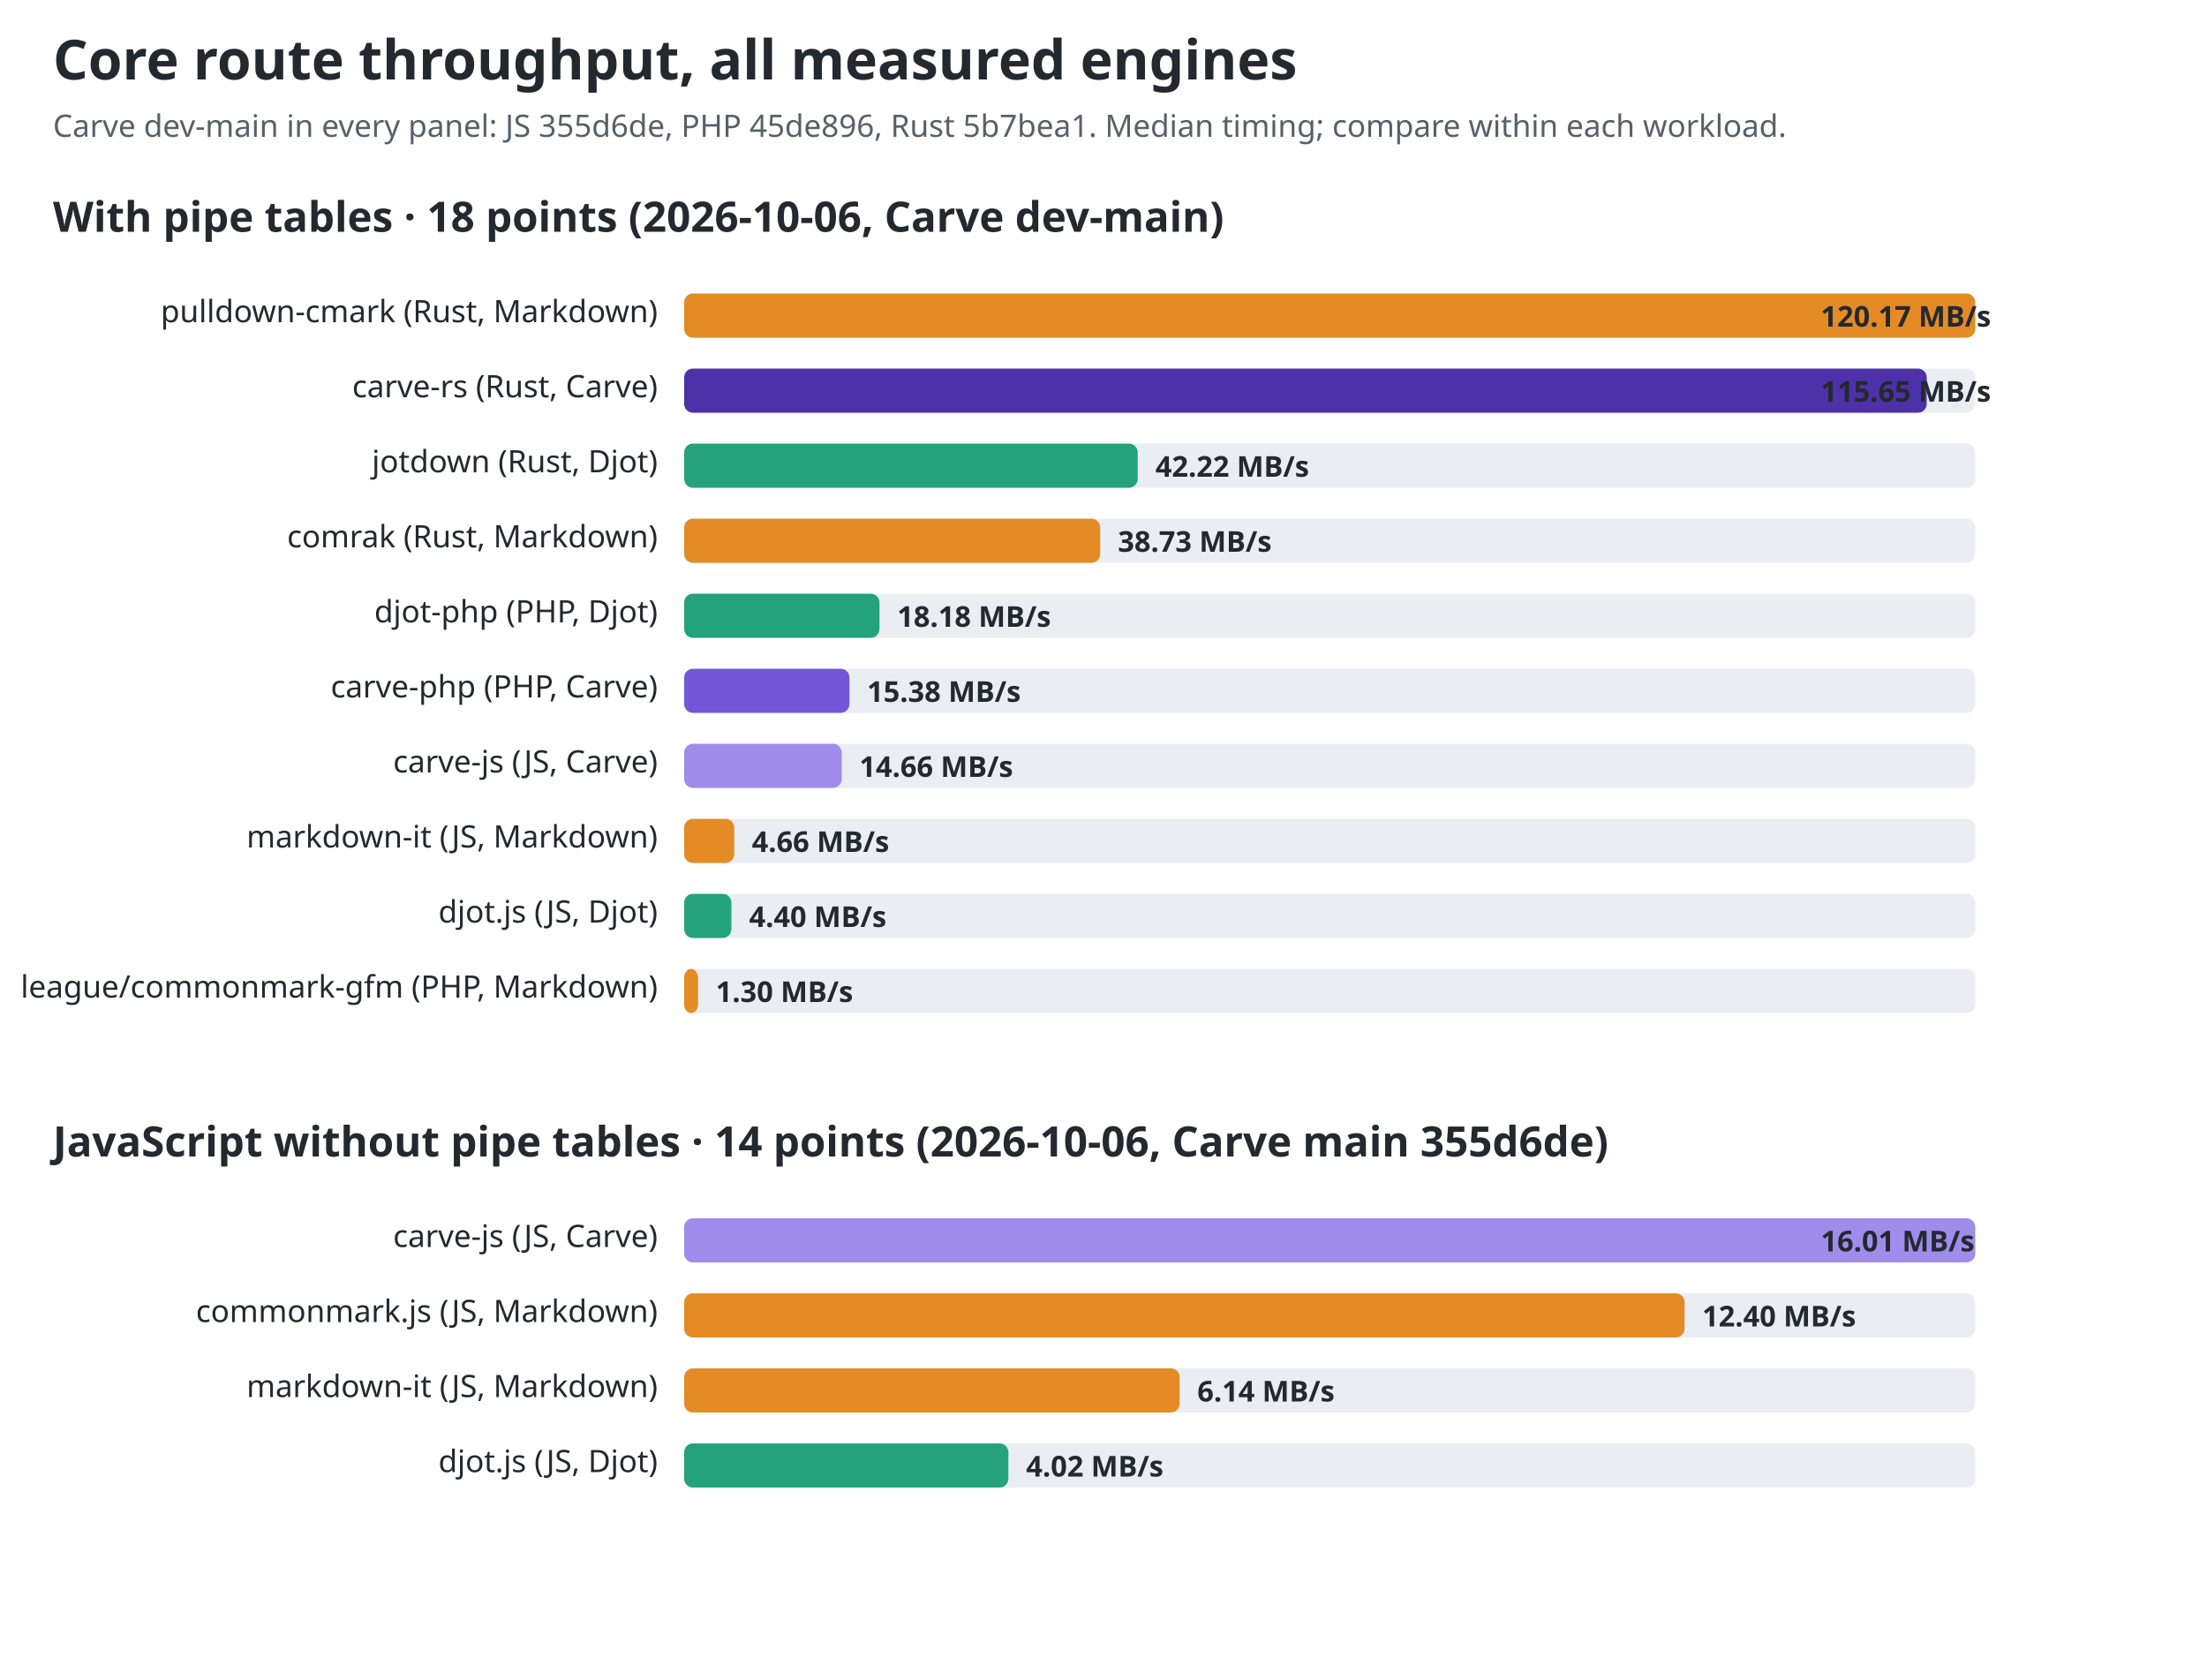
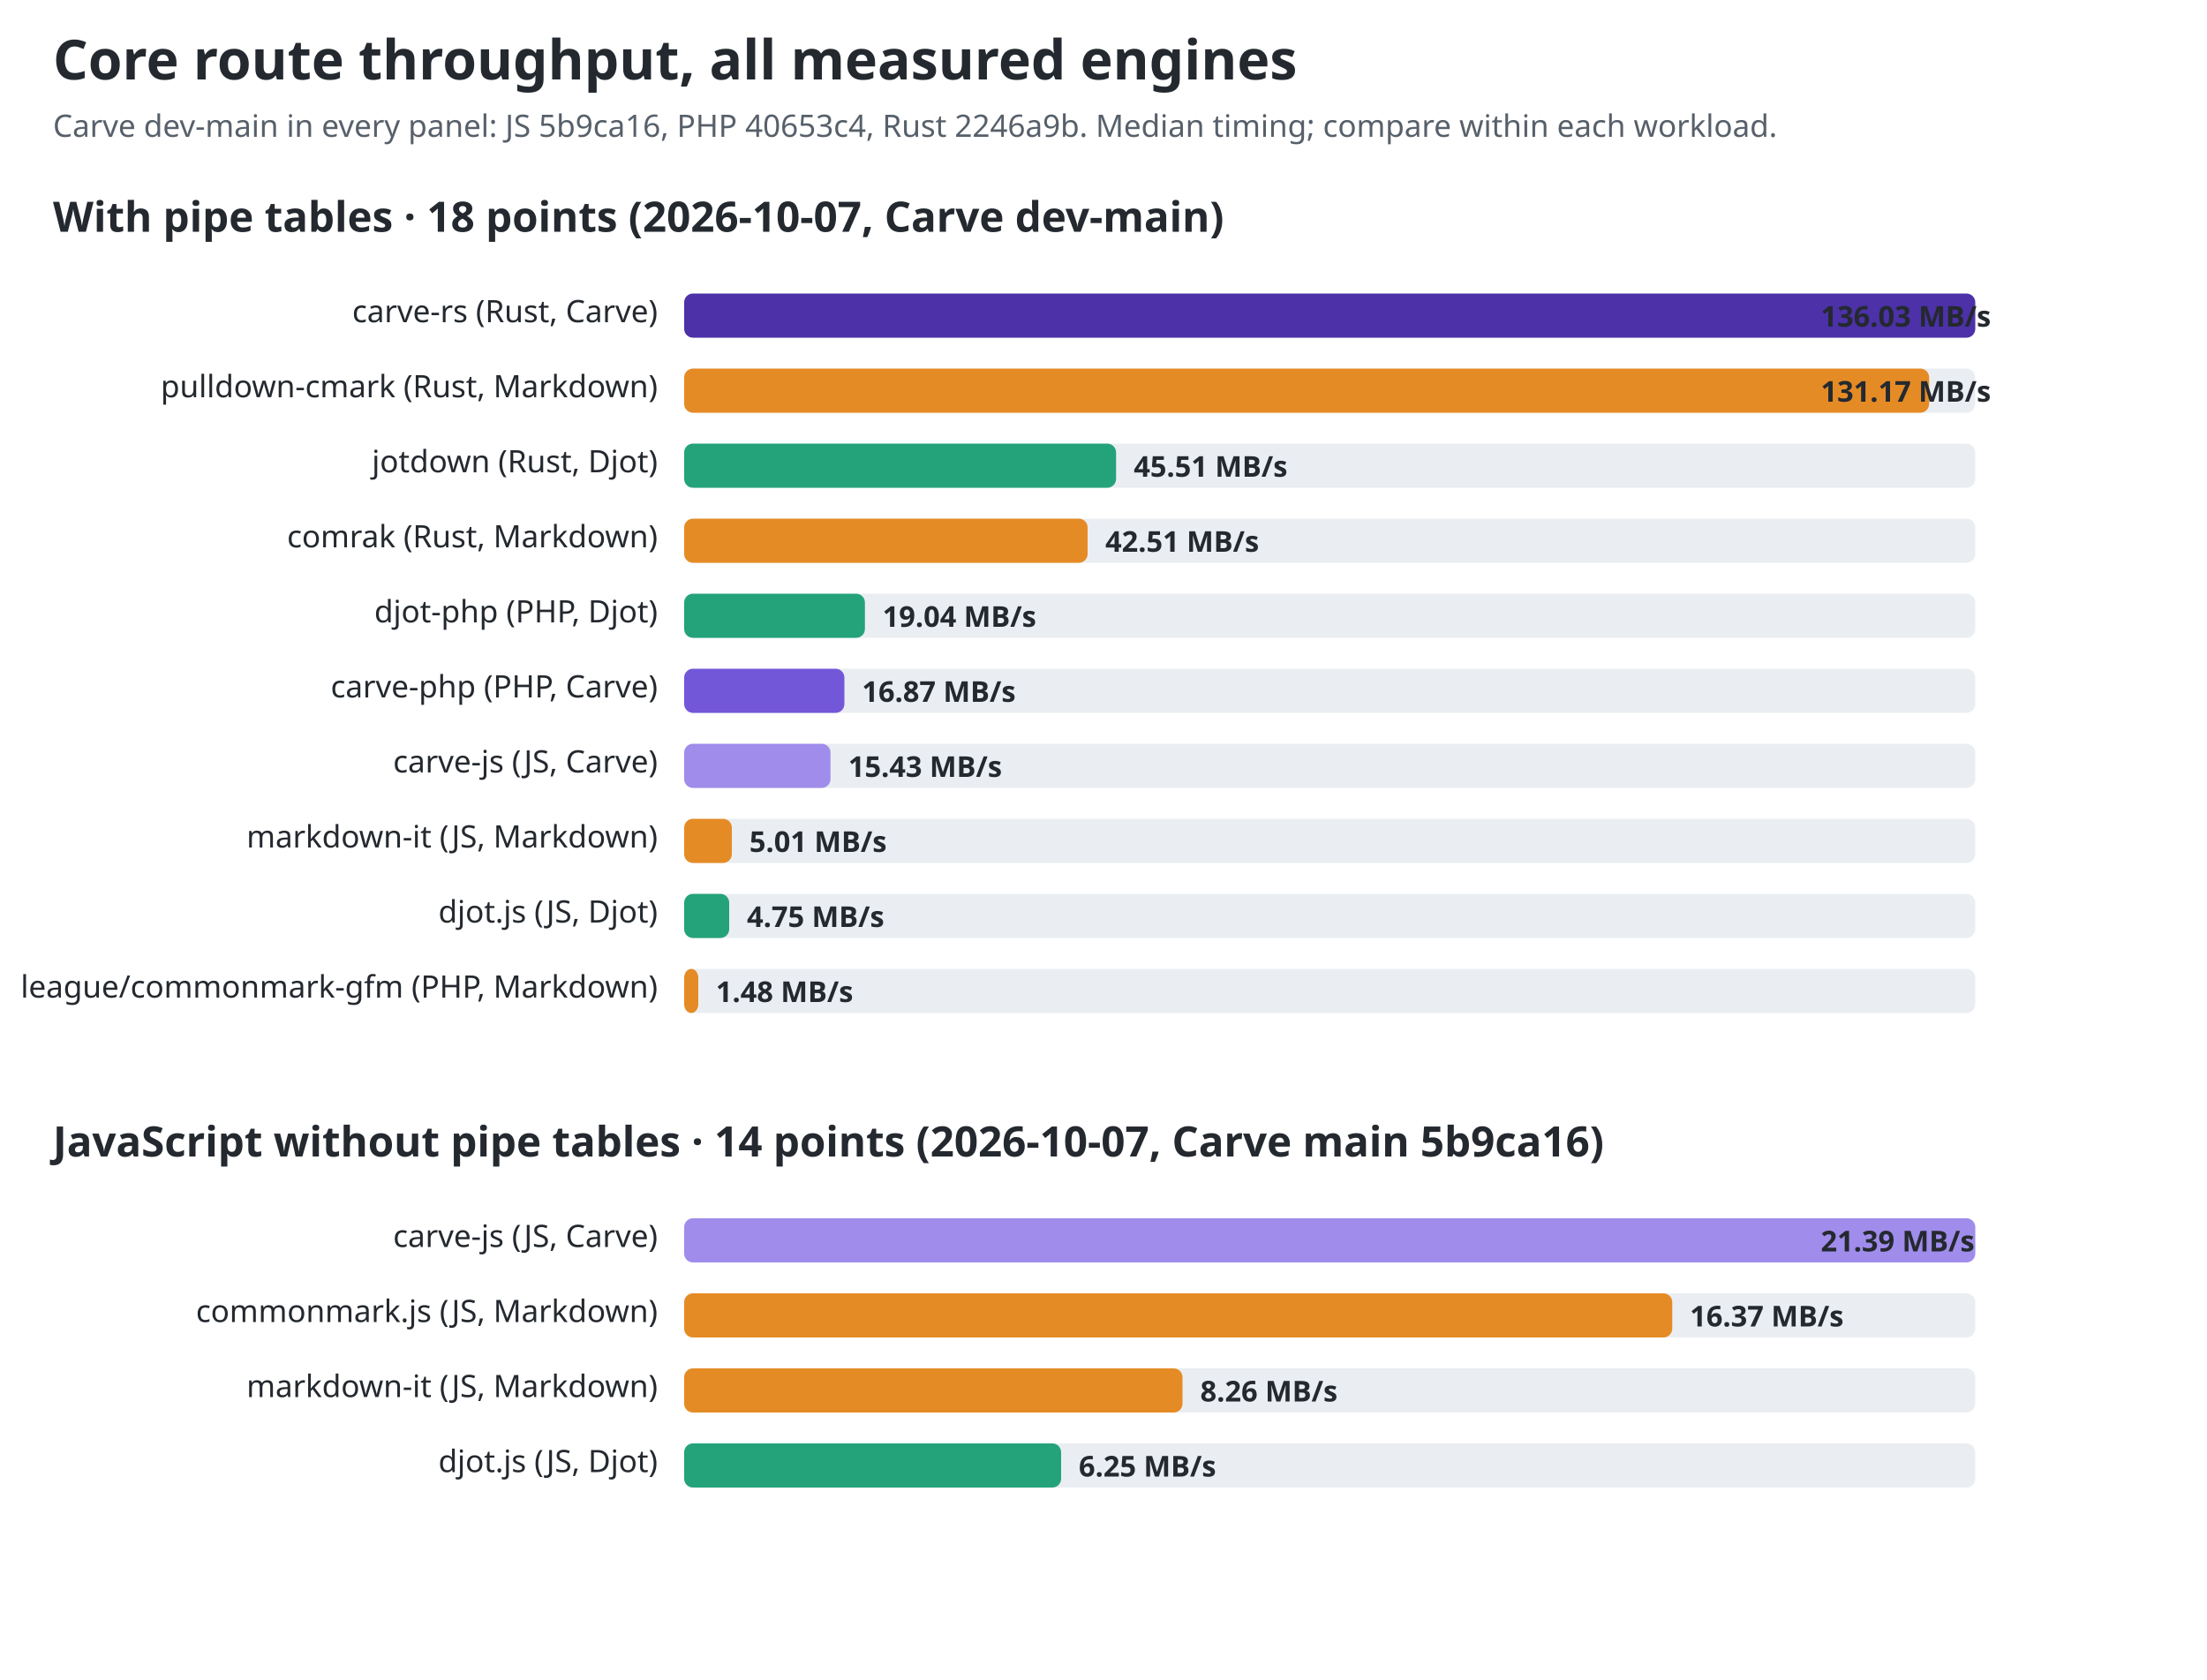
<svg xmlns="http://www.w3.org/2000/svg" width="1000" height="761" viewBox="0 0 1000 761" role="img" aria-labelledby="title desc">
  <style>text{font-family:ui-sans-serif,system-ui,sans-serif;fill:#24292f}.title{font-size:25px;font-weight:700}.sub{font-size:14px;fill:#57606a}.group{font-size:19px;font-weight:650}.label{font-size:14px}.value{font-size:13px;font-weight:650;fill:#24292f}.track{fill:#eaeef2}@media(prefers-color-scheme:dark){text,.value{fill:#f0f6fc}.sub{fill:#8c959f}.track{fill:#30363d}}</style>
  <text id="chart-title" class="title" x="24" y="36">Core route throughput, all measured engines</text>
-   <text class="sub" x="24" y="62">Carve dev-main in every panel: JS 355d6de, PHP 45de896, Rust 5b7bea1. Median timing; compare within each workload.</text>
-   <text class="group" x="24" y="105">With pipe tables · 18 points (2026-10-06, Carve dev-main)</text>
-   <text class="label" x="298" y="146" text-anchor="end">pulldown-cmark (Rust, Markdown)</text>
+   <text class="sub" x="24" y="62">Carve dev-main in every panel: JS 5b9ca16, PHP 40653c4, Rust 2246a9b. Median timing; compare within each workload.</text>
+   <text class="group" x="24" y="105">With pipe tables · 18 points (2026-10-07, Carve dev-main)</text>
+   <text class="label" x="298" y="146" text-anchor="end">carve-rs (Rust, Carve)</text>
  <rect class="track" x="310" y="133" width="585" height="20" rx="4" />
-   <rect x="310" y="133" width="585.0" height="20" rx="4" fill="#e58b25" />
-   <text class="value" x="825" y="148">120.17 MB/s</text>
-   <text class="label" x="298" y="180" text-anchor="end">carve-rs (Rust, Carve)</text>
+   <rect x="310" y="133" width="585.0" height="20" rx="4" fill="#4c31a8" />
+   <text class="value" x="825" y="148">136.03 MB/s</text>
+   <text class="label" x="298" y="180" text-anchor="end">pulldown-cmark (Rust, Markdown)</text>
  <rect class="track" x="310" y="167" width="585" height="20" rx="4" />
-   <rect x="310" y="167" width="563.0" height="20" rx="4" fill="#4c31a8" />
-   <text class="value" x="825" y="182">115.65 MB/s</text>
+   <rect x="310" y="167" width="564.1" height="20" rx="4" fill="#e58b25" />
+   <text class="value" x="825" y="182">131.17 MB/s</text>
  <text class="label" x="298" y="214" text-anchor="end">jotdown (Rust, Djot)</text>
  <rect class="track" x="310" y="201" width="585" height="20" rx="4" />
-   <rect x="310" y="201" width="205.5" height="20" rx="4" fill="#24a37a" />
-   <text class="value" x="523.526" y="216">42.22 MB/s</text>
+   <rect x="310" y="201" width="195.7" height="20" rx="4" fill="#24a37a" />
+   <text class="value" x="513.712" y="216">45.51 MB/s</text>
  <text class="label" x="298" y="248" text-anchor="end">comrak (Rust, Markdown)</text>
  <rect class="track" x="310" y="235" width="585" height="20" rx="4" />
-   <rect x="310" y="235" width="188.5" height="20" rx="4" fill="#e58b25" />
-   <text class="value" x="506.533" y="250">38.73 MB/s</text>
+   <rect x="310" y="235" width="182.8" height="20" rx="4" fill="#e58b25" />
+   <text class="value" x="500.821" y="250">42.51 MB/s</text>
  <text class="label" x="298" y="282" text-anchor="end">djot-php (PHP, Djot)</text>
  <rect class="track" x="310" y="269" width="585" height="20" rx="4" />
-   <rect x="310" y="269" width="88.5" height="20" rx="4" fill="#24a37a" />
-   <text class="value" x="406.525" y="284">18.18 MB/s</text>
+   <rect x="310" y="269" width="81.9" height="20" rx="4" fill="#24a37a" />
+   <text class="value" x="399.873" y="284">19.04 MB/s</text>
  <text class="label" x="298" y="316" text-anchor="end">carve-php (PHP, Carve)</text>
  <rect class="track" x="310" y="303" width="585" height="20" rx="4" />
-   <rect x="310" y="303" width="74.9" height="20" rx="4" fill="#7357d9" />
-   <text class="value" x="392.857" y="318">15.38 MB/s</text>
+   <rect x="310" y="303" width="72.6" height="20" rx="4" fill="#7357d9" />
+   <text class="value" x="390.555" y="318">16.87 MB/s</text>
  <text class="label" x="298" y="350" text-anchor="end">carve-js (JS, Carve)</text>
  <rect class="track" x="310" y="337" width="585" height="20" rx="4" />
-   <rect x="310" y="337" width="71.4" height="20" rx="4" fill="#a08ceb" />
-   <text class="value" x="389.37" y="352">14.66 MB/s</text>
+   <rect x="310" y="337" width="66.3" height="20" rx="4" fill="#a08ceb" />
+   <text class="value" x="384.35" y="352">15.43 MB/s</text>
  <text class="label" x="298" y="384" text-anchor="end">markdown-it (JS, Markdown)</text>
  <rect class="track" x="310" y="371" width="585" height="20" rx="4" />
-   <rect x="310" y="371" width="22.7" height="20" rx="4" fill="#e58b25" />
-   <text class="value" x="340.68" y="386">4.66 MB/s</text>
+   <rect x="310" y="371" width="21.6" height="20" rx="4" fill="#e58b25" />
+   <text class="value" x="339.56" y="386">5.01 MB/s</text>
  <text class="label" x="298" y="418" text-anchor="end">djot.js (JS, Djot)</text>
  <rect class="track" x="310" y="405" width="585" height="20" rx="4" />
-   <rect x="310" y="405" width="21.4" height="20" rx="4" fill="#24a37a" />
-   <text class="value" x="339.424" y="420">4.40 MB/s</text>
+   <rect x="310" y="405" width="20.4" height="20" rx="4" fill="#24a37a" />
+   <text class="value" x="338.438" y="420">4.75 MB/s</text>
  <text class="label" x="298" y="452" text-anchor="end">league/commonmark-gfm (PHP, Markdown)</text>
  <rect class="track" x="310" y="439" width="585" height="20" rx="4" />
-   <rect x="310" y="439" width="6.3" height="20" rx="4" fill="#e58b25" />
-   <text class="value" x="324.306" y="454">1.30 MB/s</text>
-   <text class="group" x="24" y="524">JavaScript without pipe tables · 14 points (2026-10-06, Carve main 355d6de)</text>
+   <rect x="310" y="439" width="6.4" height="20" rx="4" fill="#e58b25" />
+   <text class="value" x="324.357" y="454">1.48 MB/s</text>
+   <text class="group" x="24" y="524">JavaScript without pipe tables · 14 points (2026-10-07, Carve main 5b9ca16)</text>
  <text class="label" x="298" y="565" text-anchor="end">carve-js (JS, Carve)</text>
  <rect class="track" x="310" y="552" width="585" height="20" rx="4" />
  <rect x="310" y="552" width="585.0" height="20" rx="4" fill="#a08ceb" />
-   <text class="value" x="825" y="567">16.01 MB/s</text>
+   <text class="value" x="825" y="567">21.39 MB/s</text>
  <text class="label" x="298" y="599" text-anchor="end">commonmark.js (JS, Markdown)</text>
  <rect class="track" x="310" y="586" width="585" height="20" rx="4" />
-   <rect x="310" y="586" width="453.3" height="20" rx="4" fill="#e58b25" />
-   <text class="value" x="771.269" y="601">12.40 MB/s</text>
+   <rect x="310" y="586" width="447.7" height="20" rx="4" fill="#e58b25" />
+   <text class="value" x="765.7" y="601">16.37 MB/s</text>
  <text class="label" x="298" y="633" text-anchor="end">markdown-it (JS, Markdown)</text>
  <rect class="track" x="310" y="620" width="585" height="20" rx="4" />
-   <rect x="310" y="620" width="224.5" height="20" rx="4" fill="#e58b25" />
-   <text class="value" x="542.518" y="635">6.14 MB/s</text>
+   <rect x="310" y="620" width="225.8" height="20" rx="4" fill="#e58b25" />
+   <text class="value" x="543.839" y="635">8.26 MB/s</text>
  <text class="label" x="298" y="667" text-anchor="end">djot.js (JS, Djot)</text>
  <rect class="track" x="310" y="654" width="585" height="20" rx="4" />
-   <rect x="310" y="654" width="146.9" height="20" rx="4" fill="#24a37a" />
-   <text class="value" x="464.937" y="669">4.02 MB/s</text>
+   <rect x="310" y="654" width="170.8" height="20" rx="4" fill="#24a37a" />
+   <text class="value" x="488.795" y="669">6.25 MB/s</text>
</svg>
